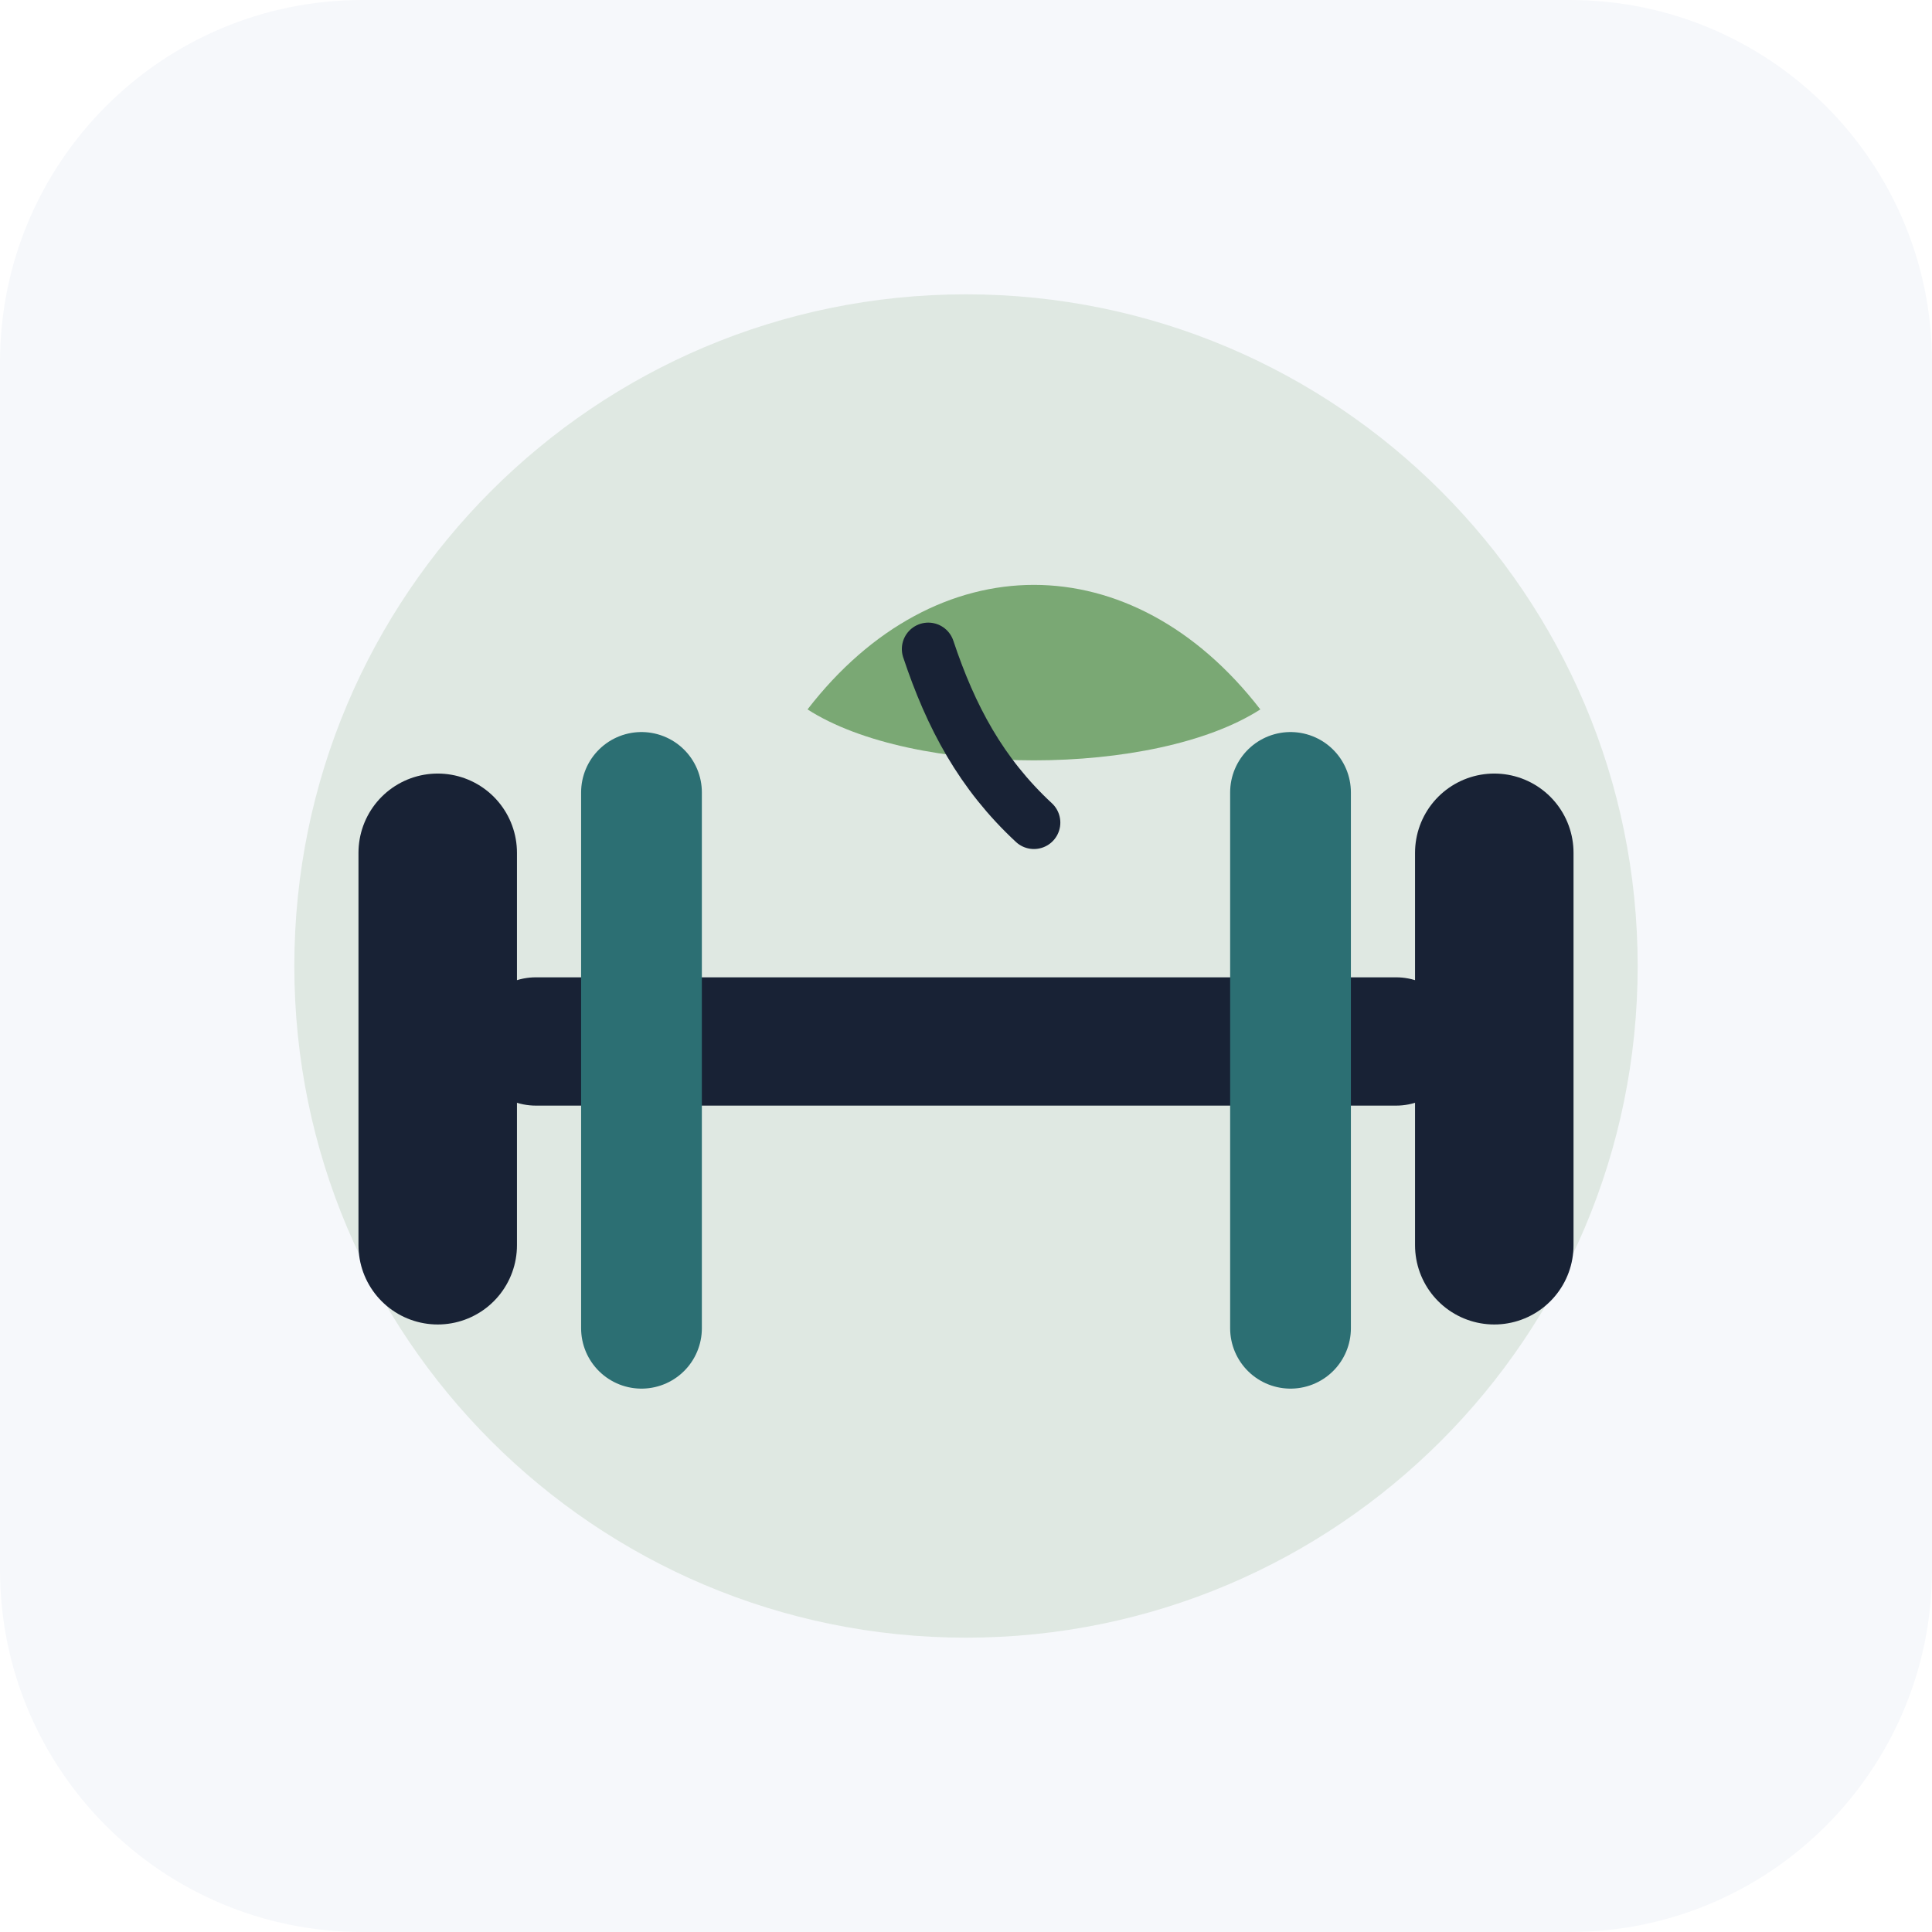
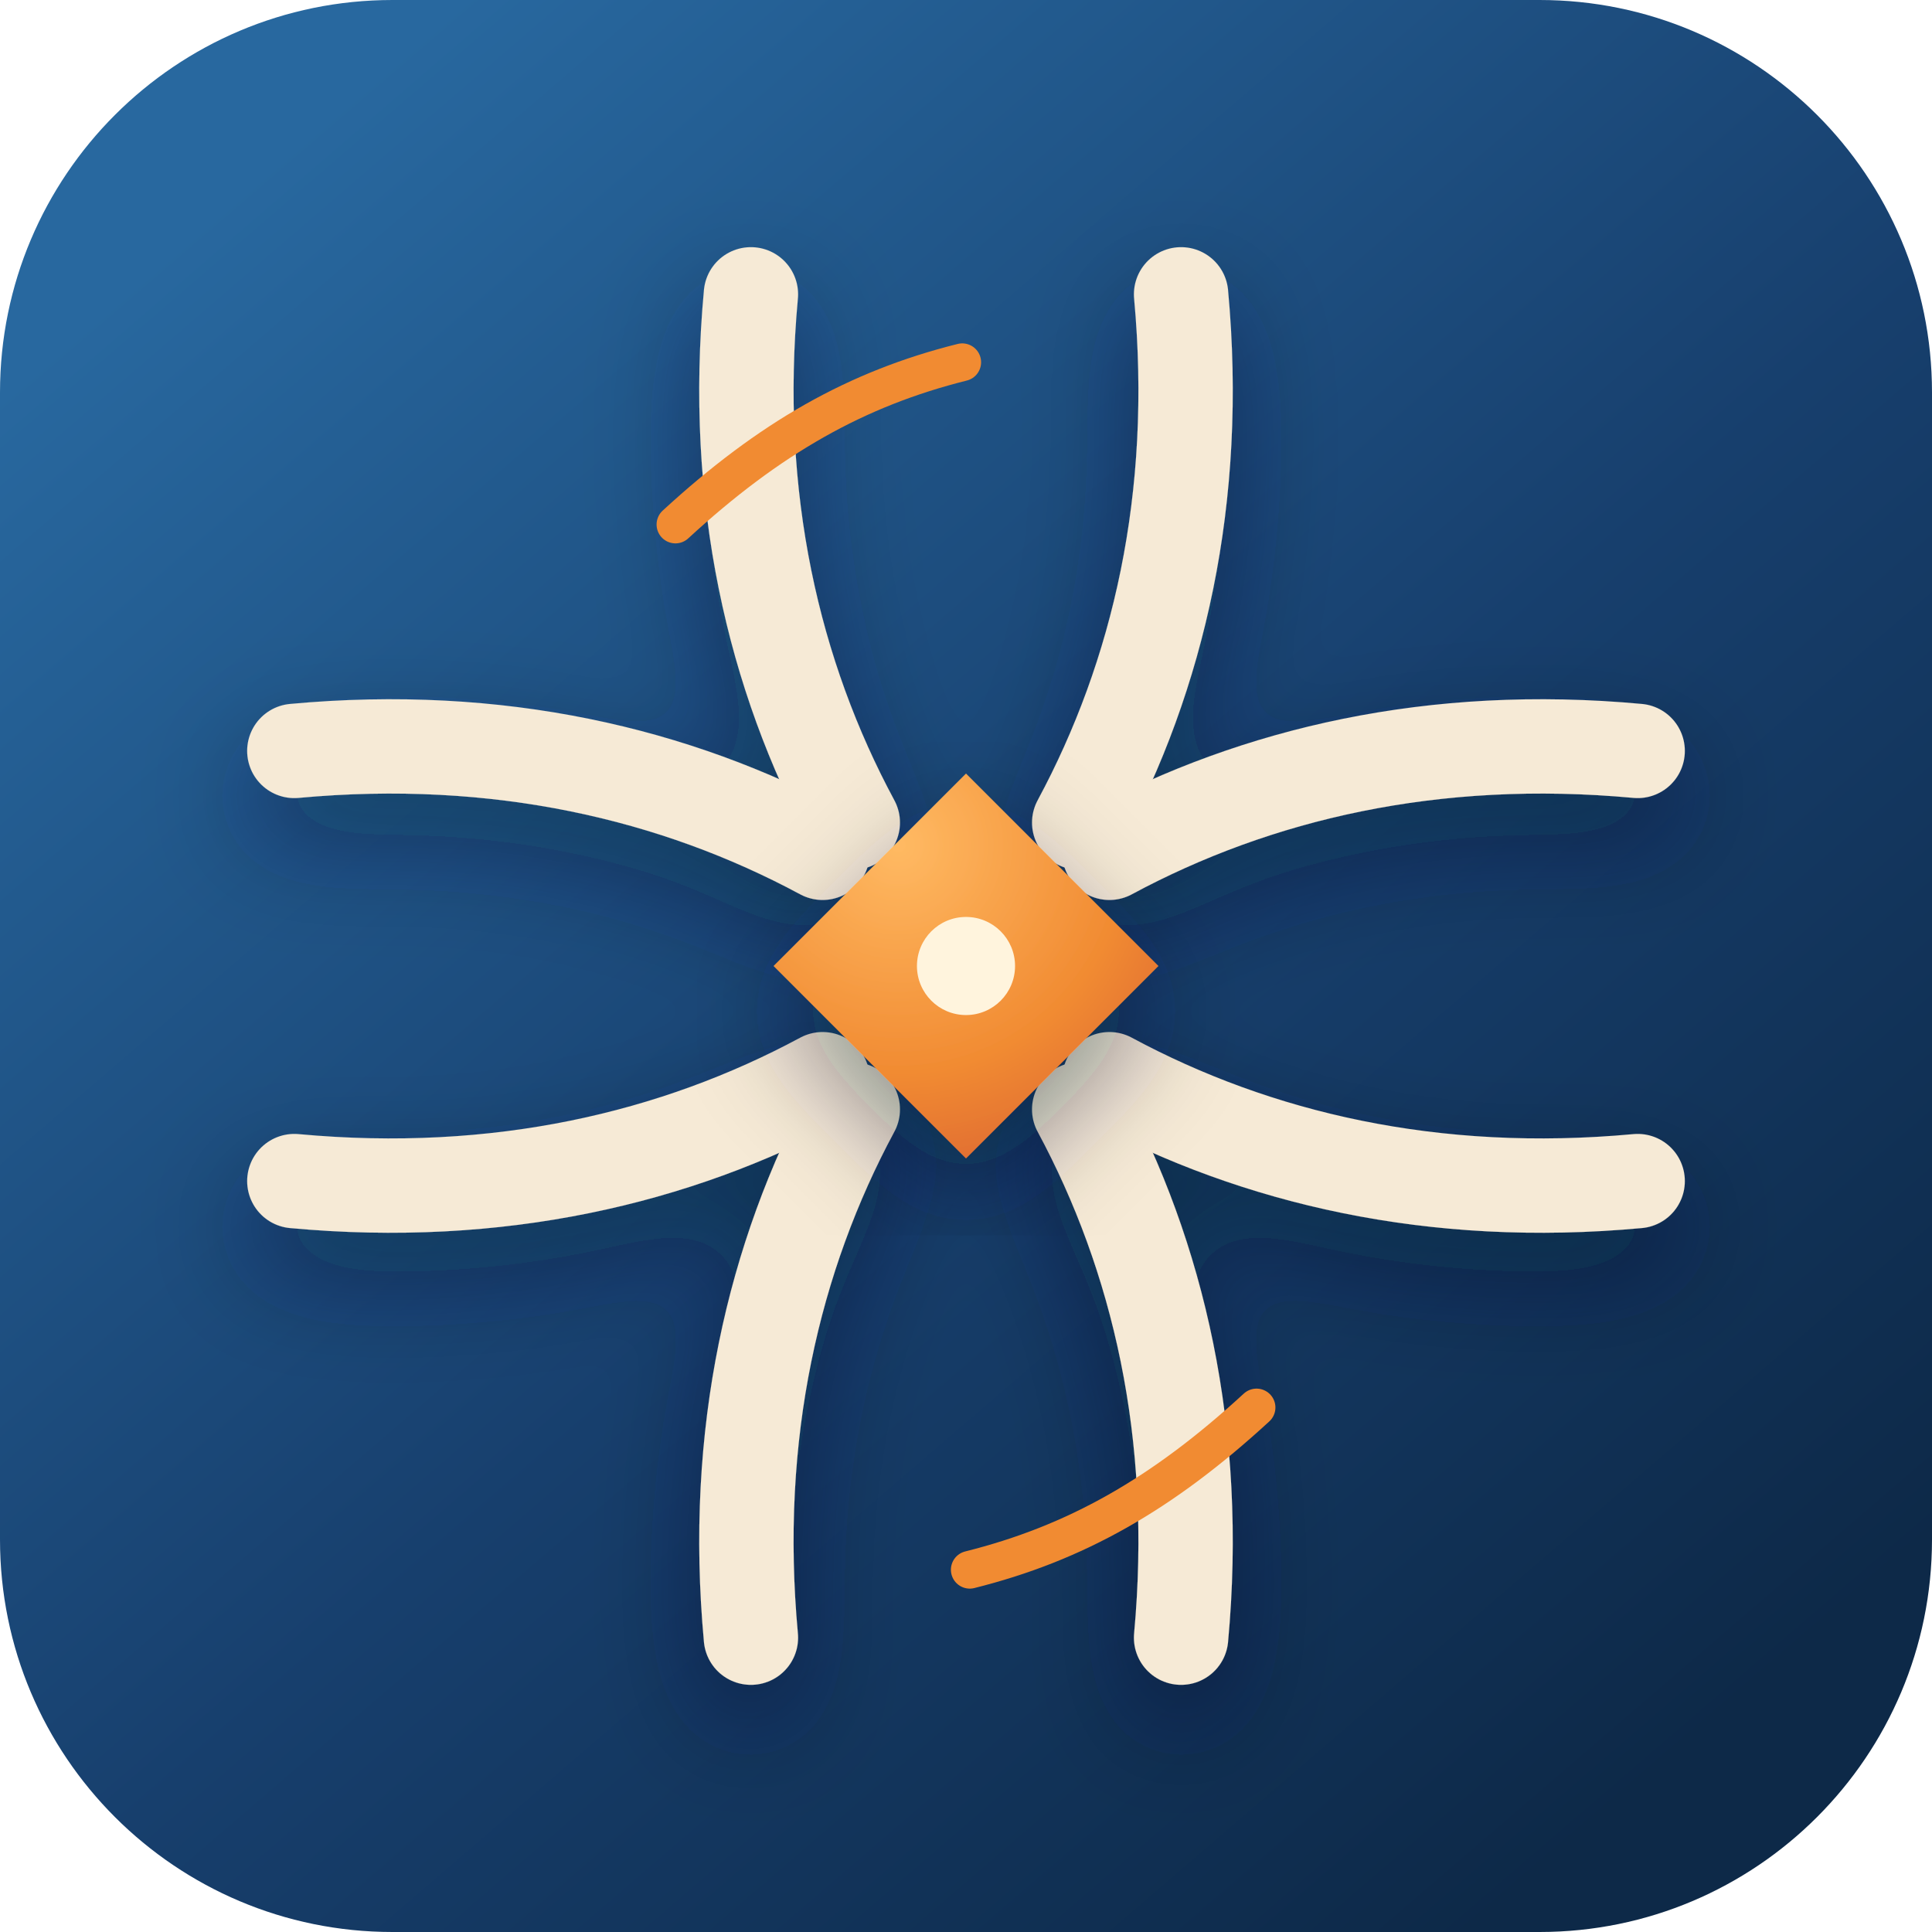
- <svg xmlns="http://www.w3.org/2000/svg" viewBox="0 0 512 512" role="img" aria-label="Fitness nutrition app icon">
-   <rect width="512" height="512" rx="96" fill="#f6f8fb" />
-   <circle cx="256" cy="256" r="178" fill="#dfe8e2" />
-   <path d="M142 276h228" stroke="#182235" stroke-width="34" stroke-linecap="round" />
-   <path d="M116 226v104M396 226v104" stroke="#182235" stroke-width="42" stroke-linecap="round" />
-   <path d="M170 210v142M342 210v142" stroke="#2c6f73" stroke-width="32" stroke-linecap="round" />
-   <path d="M214 188c34-44 86-44 120 0-28 18-92 18-120 0Z" fill="#7aa874" />
-   <path d="M246 172c6 18 14 33 28 46" stroke="#182235" stroke-width="14" stroke-linecap="round" />
+ <svg xmlns="http://www.w3.org/2000/svg" viewBox="0 0 512 512" role="img" aria-label="Oracle road movement fitness app icon">
+   <defs>
+     <linearGradient id="bg" x1="72" y1="42" x2="440" y2="470" gradientUnits="userSpaceOnUse">
+       <stop stop-color="#28689f" />
+       <stop offset="0.55" stop-color="#173f6d" />
+       <stop offset="1" stop-color="#0d2948" />
+     </linearGradient>
+     <radialGradient id="core" cx="0" cy="0" r="1" gradientTransform="translate(238 224) rotate(48) scale(104)" gradientUnits="userSpaceOnUse">
+       <stop stop-color="#ffba63" />
+       <stop offset="0.58" stop-color="#f18b32" />
+       <stop offset="1" stop-color="#d75b2e" />
+     </radialGradient>
+     <filter id="shadow" x="-20%" y="-20%" width="140%" height="140%">
+       <feDropShadow dx="0" dy="12" stdDeviation="14" flood-color="#081a2e" flood-opacity="0.42" />
+     </filter>
+   </defs>
+   <rect width="512" height="512" rx="104" fill="url(#bg)" />
+   <g fill="none" stroke="#f6ead6" stroke-width="25" stroke-linecap="round" stroke-linejoin="round" filter="url(#shadow)">
+     <path d="M226 218C205 179 194 132 199 78" />
+     <path d="M286 218C307 179 318 132 313 78" />
+     <path d="M218 226C179 205 132 194 78 199" />
+     <path d="M218 286C179 307 132 318 78 313" />
+     <path d="M286 294C307 333 318 380 313 434" />
+     <path d="M226 294C205 333 194 380 199 434" />
+     <path d="M294 226C333 205 380 194 434 199" />
+     <path d="M294 286C333 307 380 318 434 313" />
+   </g>
+   <path d="M256 205L307 256L256 307L205 256Z" fill="url(#core)" filter="url(#shadow)" />
+   <circle cx="256" cy="256" r="13" fill="#fff4dd" />
+   <path d="M179 139C204 116 227 103 255 96" fill="none" stroke="#f18b32" stroke-width="10" stroke-linecap="round" />
+   <path d="M333 373C308 396 285 409 257 416" fill="none" stroke="#f18b32" stroke-width="10" stroke-linecap="round" />
</svg>
